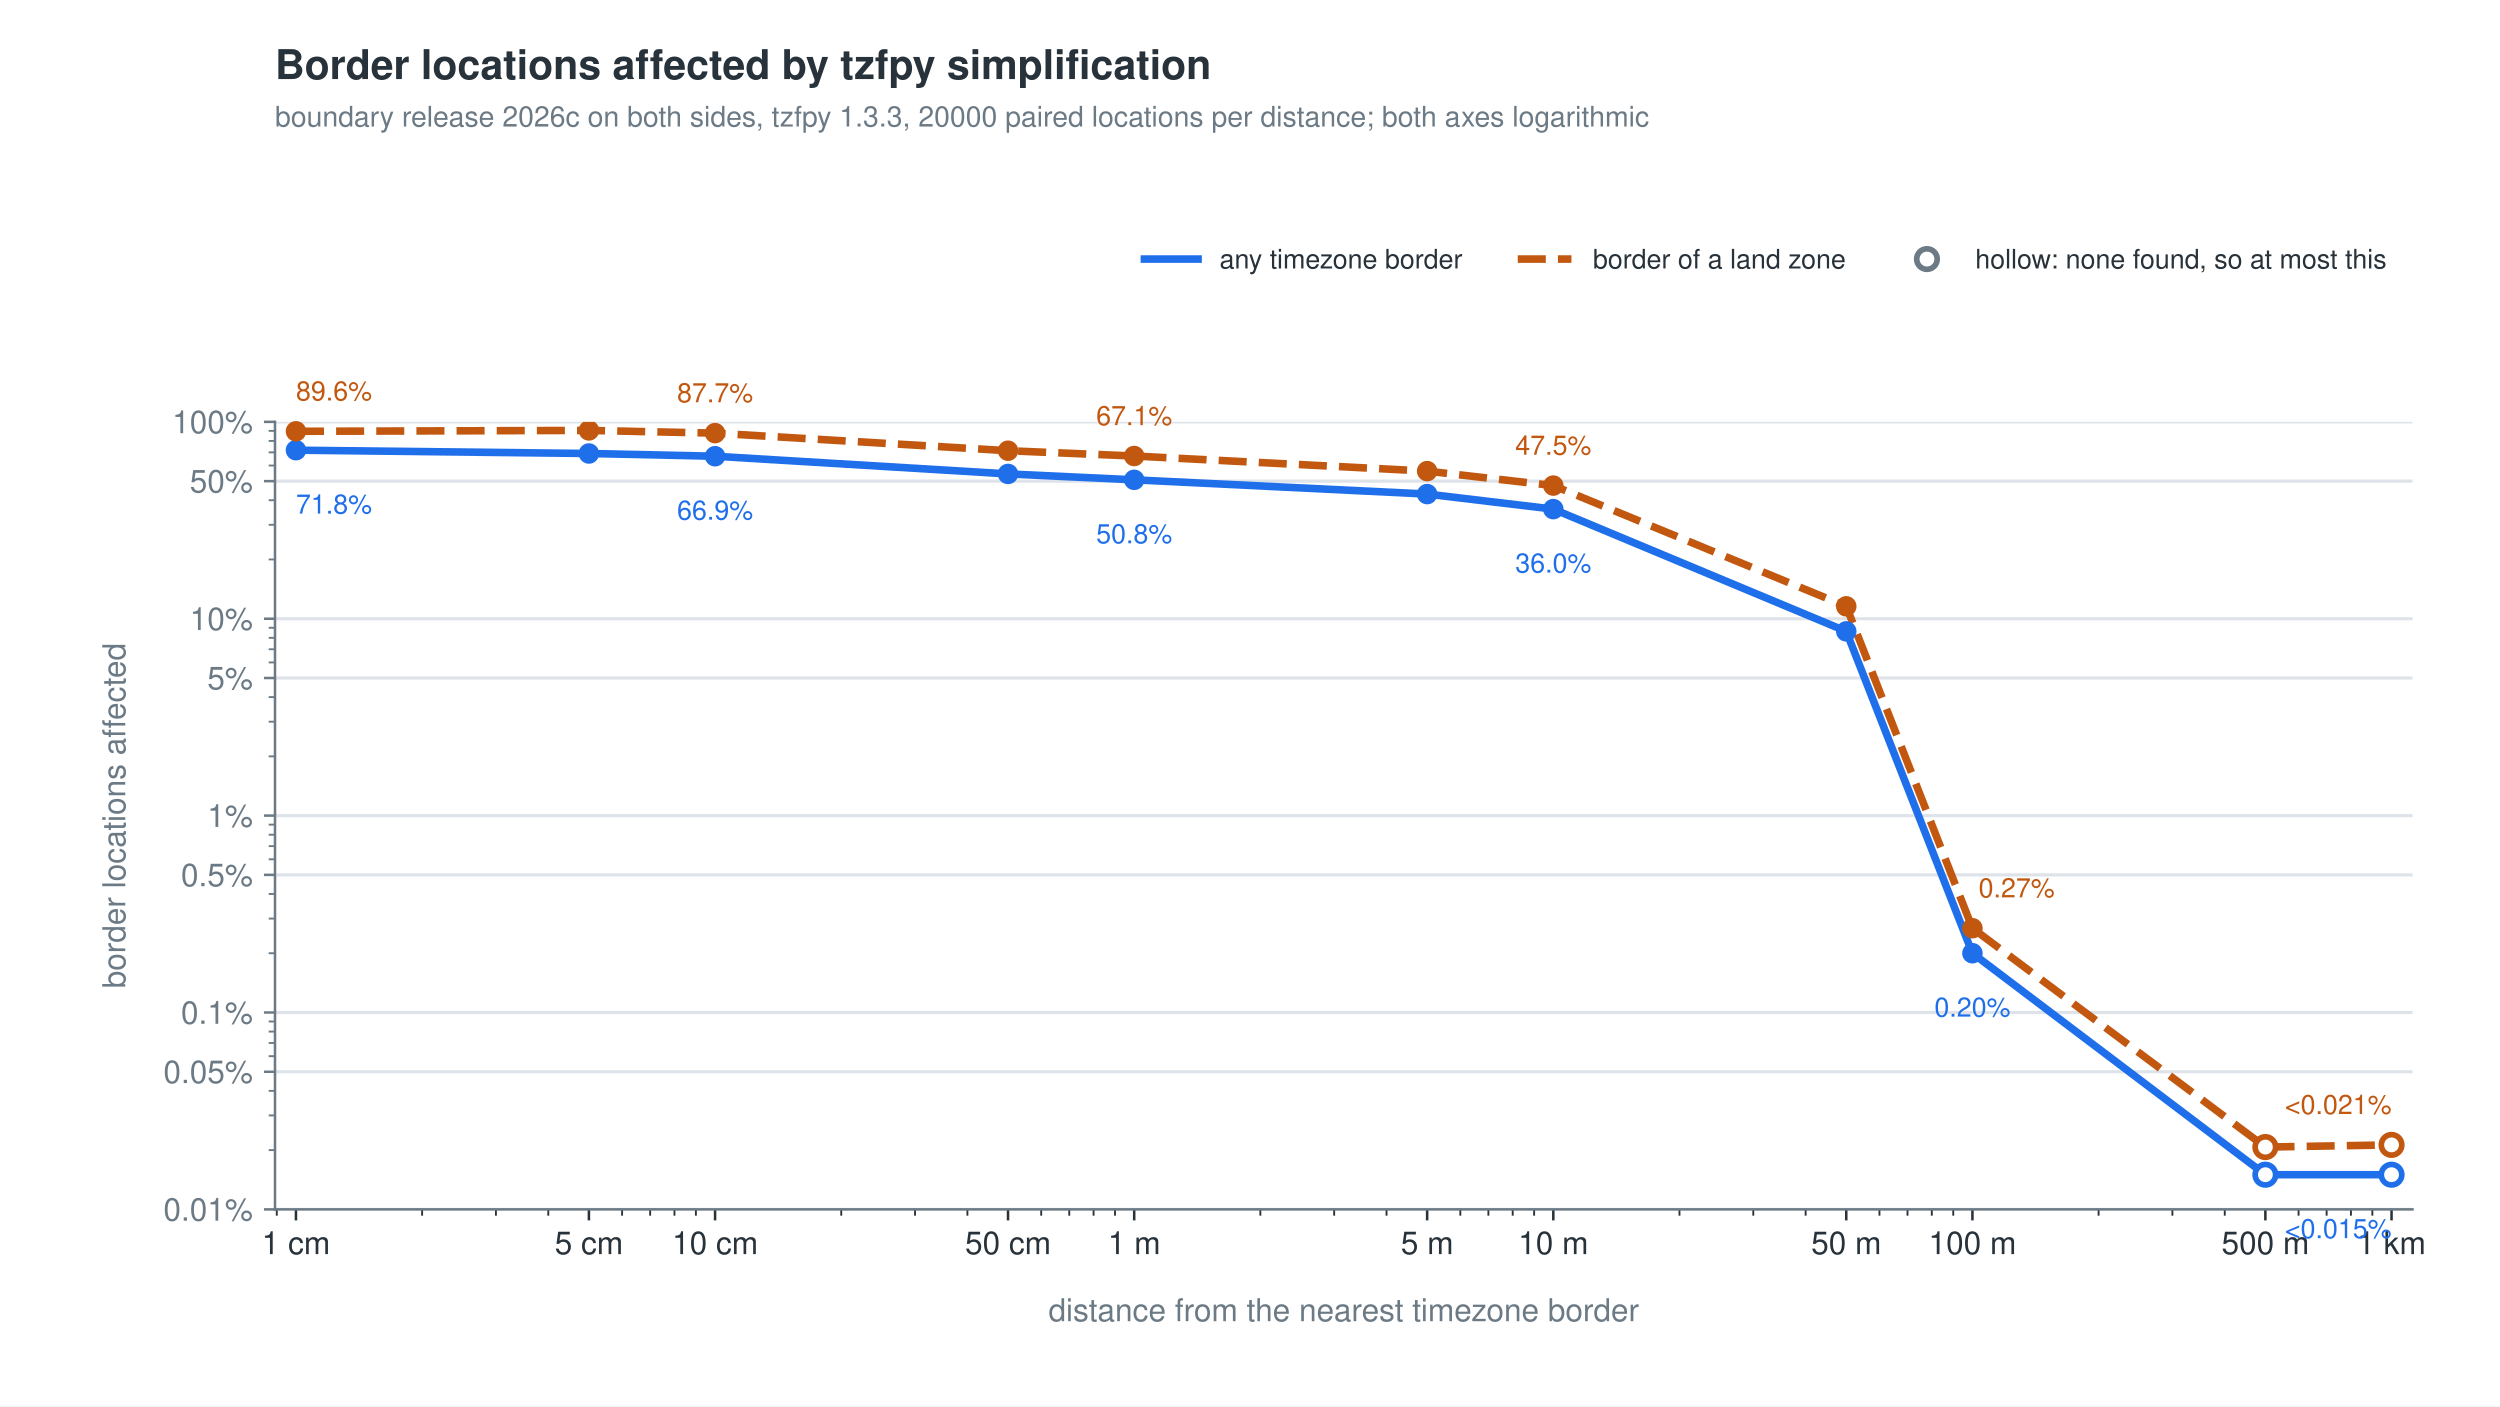
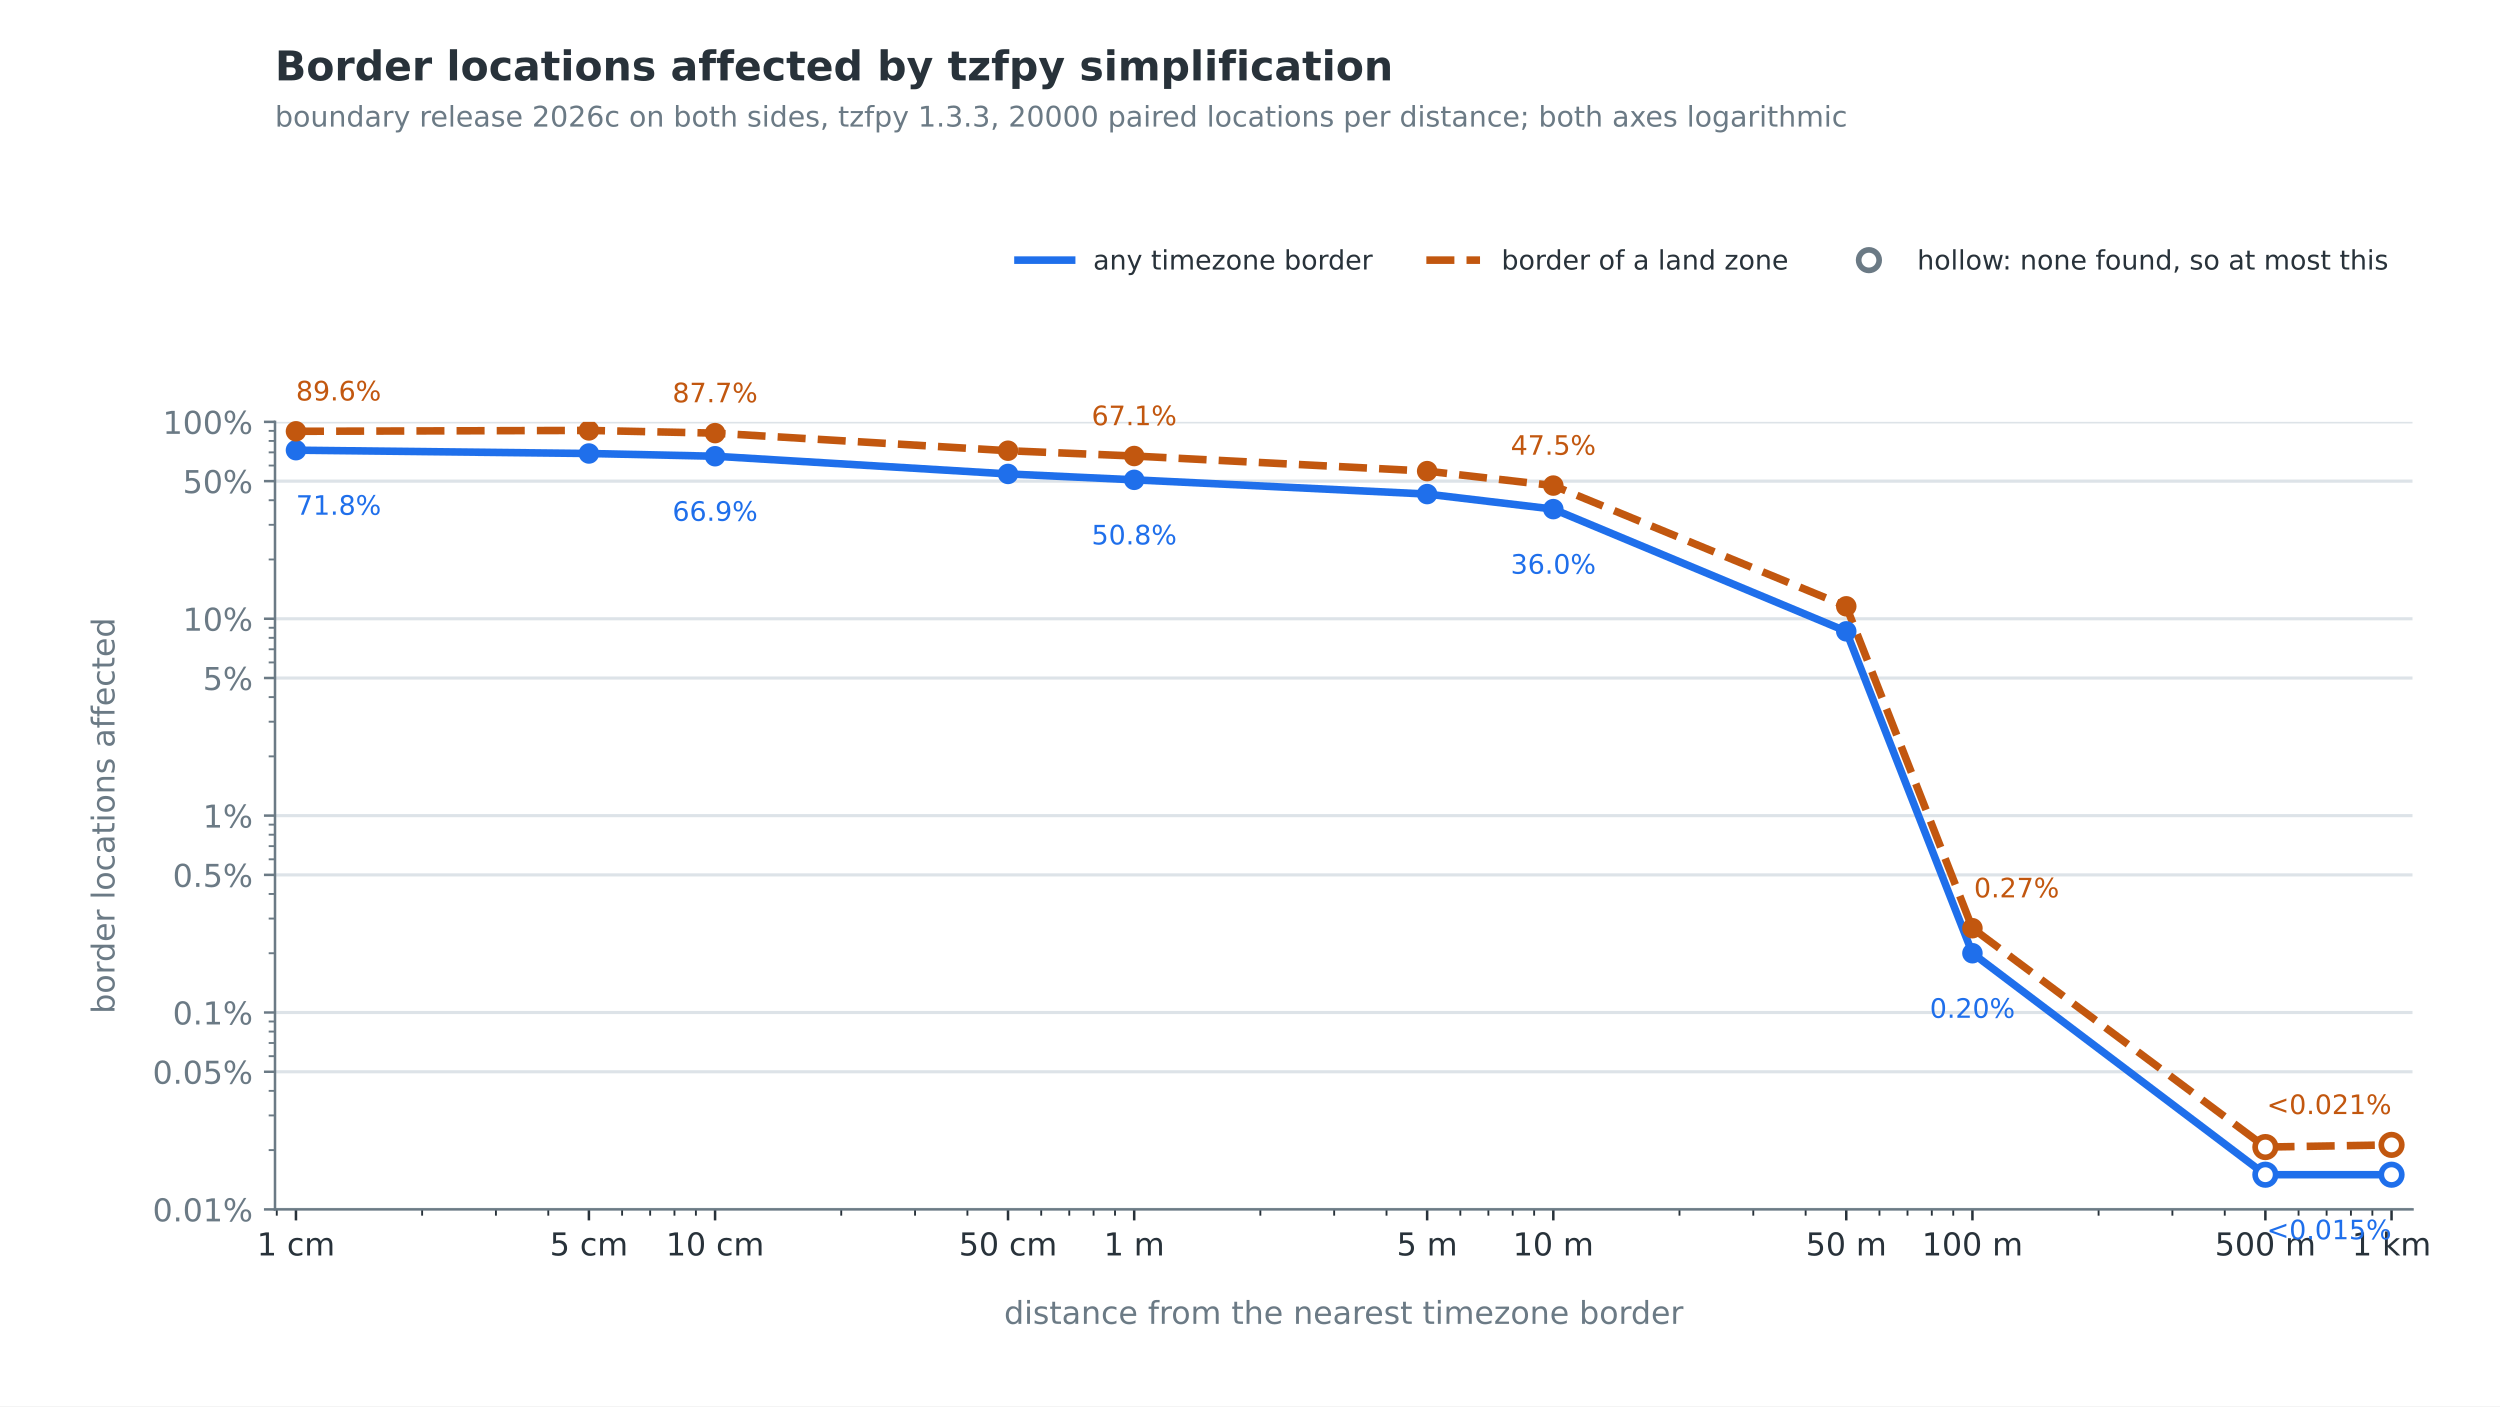
<svg xmlns="http://www.w3.org/2000/svg" xmlns:xlink="http://www.w3.org/1999/xlink" width="792pt" height="445.5pt" viewBox="0 0 792 445.5" version="1.1">
  <defs>
    <style type="text/css">*{stroke-linejoin: round; stroke-linecap: butt}</style>
  </defs>
  <g id="figure_1">
    <g id="patch_1">
      <path d="M 0 445.5 L 792 445.5 L 792 0 L 0 0 z " style="fill: #ffffff" />
    </g>
    <g id="axes_1">
      <g id="patch_2">
        <path d="M 87.12 383.13 L 764.28 383.13 L 764.28 133.65 L 87.12 133.65 z " style="fill: #ffffff" />
      </g>
      <g id="matplotlib.axis_1">
        <g id="xtick_1">
          <g id="line2d_1">
            <defs>
              <path id="m7a6f36f4e8" d="M 0 0 L 0 3.5 " style="stroke: #28323a; stroke-width: 0.8" />
            </defs>
            <g>
              <use xlink:href="#m7a6f36f4e8" x="93.759" y="383.13" style="fill: #28323a; stroke: #28323a; stroke-width: 0.8" />
            </g>
          </g>
          <g id="text_1">
-             <text style="font-size: 10px; font-family: 'Helvetica', 'Arial', sans-serif; text-anchor: middle; fill: #28323a" x="93.759" y="397.303" transform="rotate(-0 93.75882 397.3034)">1 cm</text>
+             <text style="font-size: 10px; font-family: 'DejaVu Sans'; text-anchor: middle; fill: #28323a" x="93.759" y="397.728" transform="rotate(-0 93.75882 397.7284)">1 cm</text>
          </g>
        </g>
        <g id="xtick_2">
          <g id="line2d_2">
            <g>
              <use xlink:href="#m7a6f36f4e8" x="186.566" y="383.13" style="fill: #28323a; stroke: #28323a; stroke-width: 0.8" />
            </g>
          </g>
          <g id="text_2">
-             <text style="font-size: 10px; font-family: 'Helvetica', 'Arial', sans-serif; text-anchor: middle; fill: #28323a" x="186.566" y="397.303" transform="rotate(-0 186.5656 397.3034)">5 cm</text>
+             <text style="font-size: 10px; font-family: 'DejaVu Sans'; text-anchor: middle; fill: #28323a" x="186.566" y="397.728" transform="rotate(-0 186.5656 397.7284)">5 cm</text>
          </g>
        </g>
        <g id="xtick_3">
          <g id="line2d_3">
            <g>
              <use xlink:href="#m7a6f36f4e8" x="226.535" y="383.13" style="fill: #28323a; stroke: #28323a; stroke-width: 0.8" />
            </g>
          </g>
          <g id="text_3">
-             <text style="font-size: 10px; font-family: 'Helvetica', 'Arial', sans-serif; text-anchor: middle; fill: #28323a" x="226.535" y="397.303" transform="rotate(-0 226.5353 397.3034)">10 cm</text>
+             <text style="font-size: 10px; font-family: 'DejaVu Sans'; text-anchor: middle; fill: #28323a" x="226.535" y="397.728" transform="rotate(-0 226.5353 397.7284)">10 cm</text>
          </g>
        </g>
        <g id="xtick_4">
          <g id="line2d_4">
            <g>
              <use xlink:href="#m7a6f36f4e8" x="319.342" y="383.13" style="fill: #28323a; stroke: #28323a; stroke-width: 0.8" />
            </g>
          </g>
          <g id="text_4">
-             <text style="font-size: 10px; font-family: 'Helvetica', 'Arial', sans-serif; text-anchor: middle; fill: #28323a" x="319.342" y="397.303" transform="rotate(-0 319.3421 397.3034)">50 cm</text>
+             <text style="font-size: 10px; font-family: 'DejaVu Sans'; text-anchor: middle; fill: #28323a" x="319.342" y="397.728" transform="rotate(-0 319.3421 397.7284)">50 cm</text>
          </g>
        </g>
        <g id="xtick_5">
          <g id="line2d_5">
            <g>
              <use xlink:href="#m7a6f36f4e8" x="359.312" y="383.13" style="fill: #28323a; stroke: #28323a; stroke-width: 0.8" />
            </g>
          </g>
          <g id="text_5">
-             <text style="font-size: 10px; font-family: 'Helvetica', 'Arial', sans-serif; text-anchor: middle; fill: #28323a" x="359.312" y="397.303" transform="rotate(-0 359.3118 397.3034)">1 m</text>
+             <text style="font-size: 10px; font-family: 'DejaVu Sans'; text-anchor: middle; fill: #28323a" x="359.312" y="397.728" transform="rotate(-0 359.3118 397.7284)">1 m</text>
          </g>
        </g>
        <g id="xtick_6">
          <g id="line2d_6">
            <g>
              <use xlink:href="#m7a6f36f4e8" x="452.119" y="383.13" style="fill: #28323a; stroke: #28323a; stroke-width: 0.8" />
            </g>
          </g>
          <g id="text_6">
-             <text style="font-size: 10px; font-family: 'Helvetica', 'Arial', sans-serif; text-anchor: middle; fill: #28323a" x="452.119" y="397.303" transform="rotate(-0 452.1185 397.3034)">5 m</text>
+             <text style="font-size: 10px; font-family: 'DejaVu Sans'; text-anchor: middle; fill: #28323a" x="452.119" y="397.728" transform="rotate(-0 452.1185 397.7284)">5 m</text>
          </g>
        </g>
        <g id="xtick_7">
          <g id="line2d_7">
            <g>
              <use xlink:href="#m7a6f36f4e8" x="492.088" y="383.13" style="fill: #28323a; stroke: #28323a; stroke-width: 0.8" />
            </g>
          </g>
          <g id="text_7">
-             <text style="font-size: 10px; font-family: 'Helvetica', 'Arial', sans-serif; text-anchor: middle; fill: #28323a" x="492.088" y="397.303" transform="rotate(-0 492.0882 397.3034)">10 m</text>
+             <text style="font-size: 10px; font-family: 'DejaVu Sans'; text-anchor: middle; fill: #28323a" x="492.088" y="397.728" transform="rotate(-0 492.0882 397.7284)">10 m</text>
          </g>
        </g>
        <g id="xtick_8">
          <g id="line2d_8">
            <g>
              <use xlink:href="#m7a6f36f4e8" x="584.895" y="383.13" style="fill: #28323a; stroke: #28323a; stroke-width: 0.8" />
            </g>
          </g>
          <g id="text_8">
-             <text style="font-size: 10px; font-family: 'Helvetica', 'Arial', sans-serif; text-anchor: middle; fill: #28323a" x="584.895" y="397.303" transform="rotate(-0 584.895 397.3034)">50 m</text>
+             <text style="font-size: 10px; font-family: 'DejaVu Sans'; text-anchor: middle; fill: #28323a" x="584.895" y="397.728" transform="rotate(-0 584.895 397.7284)">50 m</text>
          </g>
        </g>
        <g id="xtick_9">
          <g id="line2d_9">
            <g>
              <use xlink:href="#m7a6f36f4e8" x="624.865" y="383.13" style="fill: #28323a; stroke: #28323a; stroke-width: 0.8" />
            </g>
          </g>
          <g id="text_9">
-             <text style="font-size: 10px; font-family: 'Helvetica', 'Arial', sans-serif; text-anchor: middle; fill: #28323a" x="624.865" y="397.303" transform="rotate(-0 624.8647 397.3034)">100 m</text>
+             <text style="font-size: 10px; font-family: 'DejaVu Sans'; text-anchor: middle; fill: #28323a" x="624.865" y="397.728" transform="rotate(-0 624.8647 397.7284)">100 m</text>
          </g>
        </g>
        <g id="xtick_10">
          <g id="line2d_10">
            <g>
              <use xlink:href="#m7a6f36f4e8" x="717.671" y="383.13" style="fill: #28323a; stroke: #28323a; stroke-width: 0.8" />
            </g>
          </g>
          <g id="text_10">
-             <text style="font-size: 10px; font-family: 'Helvetica', 'Arial', sans-serif; text-anchor: middle; fill: #28323a" x="717.671" y="397.303" transform="rotate(-0 717.6715 397.3034)">500 m</text>
+             <text style="font-size: 10px; font-family: 'DejaVu Sans'; text-anchor: middle; fill: #28323a" x="717.671" y="397.728" transform="rotate(-0 717.6715 397.7284)">500 m</text>
          </g>
        </g>
        <g id="xtick_11">
          <g id="line2d_11">
            <g>
              <use xlink:href="#m7a6f36f4e8" x="757.641" y="383.13" style="fill: #28323a; stroke: #28323a; stroke-width: 0.8" />
            </g>
          </g>
          <g id="text_11">
-             <text style="font-size: 10px; font-family: 'Helvetica', 'Arial', sans-serif; text-anchor: middle; fill: #28323a" x="757.641" y="397.303" transform="rotate(-0 757.6412 397.3034)">1 km</text>
+             <text style="font-size: 10px; font-family: 'DejaVu Sans'; text-anchor: middle; fill: #28323a" x="757.641" y="397.728" transform="rotate(-0 757.6412 397.7284)">1 km</text>
          </g>
        </g>
        <g id="xtick_12">
          <g id="line2d_12">
            <defs>
              <path id="md4adb6fae5" d="M 0 0 L 0 2 " style="stroke: #28323a; stroke-width: 0.6" />
            </defs>
            <g>
              <use xlink:href="#md4adb6fae5" x="87.683" y="383.13" style="fill: #28323a; stroke: #28323a; stroke-width: 0.6" />
            </g>
          </g>
        </g>
        <g id="xtick_13">
          <g id="line2d_13">
            <g>
              <use xlink:href="#md4adb6fae5" x="133.729" y="383.13" style="fill: #28323a; stroke: #28323a; stroke-width: 0.6" />
            </g>
          </g>
        </g>
        <g id="xtick_14">
          <g id="line2d_14">
            <g>
              <use xlink:href="#md4adb6fae5" x="157.109" y="383.13" style="fill: #28323a; stroke: #28323a; stroke-width: 0.6" />
            </g>
          </g>
        </g>
        <g id="xtick_15">
          <g id="line2d_15">
            <g>
              <use xlink:href="#md4adb6fae5" x="173.698" y="383.13" style="fill: #28323a; stroke: #28323a; stroke-width: 0.6" />
            </g>
          </g>
        </g>
        <g id="xtick_16">
          <g id="line2d_16">
            <g>
              <use xlink:href="#md4adb6fae5" x="197.079" y="383.13" style="fill: #28323a; stroke: #28323a; stroke-width: 0.6" />
            </g>
          </g>
        </g>
        <g id="xtick_17">
          <g id="line2d_17">
            <g>
              <use xlink:href="#md4adb6fae5" x="205.968" y="383.13" style="fill: #28323a; stroke: #28323a; stroke-width: 0.6" />
            </g>
          </g>
        </g>
        <g id="xtick_18">
          <g id="line2d_18">
            <g>
              <use xlink:href="#md4adb6fae5" x="213.668" y="383.13" style="fill: #28323a; stroke: #28323a; stroke-width: 0.6" />
            </g>
          </g>
        </g>
        <g id="xtick_19">
          <g id="line2d_19">
            <g>
              <use xlink:href="#md4adb6fae5" x="220.46" y="383.13" style="fill: #28323a; stroke: #28323a; stroke-width: 0.6" />
            </g>
          </g>
        </g>
        <g id="xtick_20">
          <g id="line2d_20">
            <g>
              <use xlink:href="#md4adb6fae5" x="266.505" y="383.13" style="fill: #28323a; stroke: #28323a; stroke-width: 0.6" />
            </g>
          </g>
        </g>
        <g id="xtick_21">
          <g id="line2d_21">
            <g>
              <use xlink:href="#md4adb6fae5" x="289.886" y="383.13" style="fill: #28323a; stroke: #28323a; stroke-width: 0.6" />
            </g>
          </g>
        </g>
        <g id="xtick_22">
          <g id="line2d_22">
            <g>
              <use xlink:href="#md4adb6fae5" x="306.475" y="383.13" style="fill: #28323a; stroke: #28323a; stroke-width: 0.6" />
            </g>
          </g>
        </g>
        <g id="xtick_23">
          <g id="line2d_23">
            <g>
              <use xlink:href="#md4adb6fae5" x="329.855" y="383.13" style="fill: #28323a; stroke: #28323a; stroke-width: 0.6" />
            </g>
          </g>
        </g>
        <g id="xtick_24">
          <g id="line2d_24">
            <g>
              <use xlink:href="#md4adb6fae5" x="338.744" y="383.13" style="fill: #28323a; stroke: #28323a; stroke-width: 0.6" />
            </g>
          </g>
        </g>
        <g id="xtick_25">
          <g id="line2d_25">
            <g>
              <use xlink:href="#md4adb6fae5" x="346.444" y="383.13" style="fill: #28323a; stroke: #28323a; stroke-width: 0.6" />
            </g>
          </g>
        </g>
        <g id="xtick_26">
          <g id="line2d_26">
            <g>
              <use xlink:href="#md4adb6fae5" x="353.236" y="383.13" style="fill: #28323a; stroke: #28323a; stroke-width: 0.6" />
            </g>
          </g>
        </g>
        <g id="xtick_27">
          <g id="line2d_27">
            <g>
              <use xlink:href="#md4adb6fae5" x="399.281" y="383.13" style="fill: #28323a; stroke: #28323a; stroke-width: 0.6" />
            </g>
          </g>
        </g>
        <g id="xtick_28">
          <g id="line2d_28">
            <g>
              <use xlink:href="#md4adb6fae5" x="422.662" y="383.13" style="fill: #28323a; stroke: #28323a; stroke-width: 0.6" />
            </g>
          </g>
        </g>
        <g id="xtick_29">
          <g id="line2d_29">
            <g>
              <use xlink:href="#md4adb6fae5" x="439.251" y="383.13" style="fill: #28323a; stroke: #28323a; stroke-width: 0.6" />
            </g>
          </g>
        </g>
        <g id="xtick_30">
          <g id="line2d_30">
            <g>
              <use xlink:href="#md4adb6fae5" x="462.632" y="383.13" style="fill: #28323a; stroke: #28323a; stroke-width: 0.6" />
            </g>
          </g>
        </g>
        <g id="xtick_31">
          <g id="line2d_31">
            <g>
              <use xlink:href="#md4adb6fae5" x="471.521" y="383.13" style="fill: #28323a; stroke: #28323a; stroke-width: 0.6" />
            </g>
          </g>
        </g>
        <g id="xtick_32">
          <g id="line2d_32">
            <g>
              <use xlink:href="#md4adb6fae5" x="479.221" y="383.13" style="fill: #28323a; stroke: #28323a; stroke-width: 0.6" />
            </g>
          </g>
        </g>
        <g id="xtick_33">
          <g id="line2d_33">
            <g>
              <use xlink:href="#md4adb6fae5" x="486.013" y="383.13" style="fill: #28323a; stroke: #28323a; stroke-width: 0.6" />
            </g>
          </g>
        </g>
        <g id="xtick_34">
          <g id="line2d_34">
            <g>
              <use xlink:href="#md4adb6fae5" x="532.058" y="383.13" style="fill: #28323a; stroke: #28323a; stroke-width: 0.6" />
            </g>
          </g>
        </g>
        <g id="xtick_35">
          <g id="line2d_35">
            <g>
              <use xlink:href="#md4adb6fae5" x="555.439" y="383.13" style="fill: #28323a; stroke: #28323a; stroke-width: 0.6" />
            </g>
          </g>
        </g>
        <g id="xtick_36">
          <g id="line2d_36">
            <g>
              <use xlink:href="#md4adb6fae5" x="572.028" y="383.13" style="fill: #28323a; stroke: #28323a; stroke-width: 0.6" />
            </g>
          </g>
        </g>
        <g id="xtick_37">
          <g id="line2d_37">
            <g>
              <use xlink:href="#md4adb6fae5" x="595.408" y="383.13" style="fill: #28323a; stroke: #28323a; stroke-width: 0.6" />
            </g>
          </g>
        </g>
        <g id="xtick_38">
          <g id="line2d_38">
            <g>
              <use xlink:href="#md4adb6fae5" x="604.297" y="383.13" style="fill: #28323a; stroke: #28323a; stroke-width: 0.6" />
            </g>
          </g>
        </g>
        <g id="xtick_39">
          <g id="line2d_39">
            <g>
              <use xlink:href="#md4adb6fae5" x="611.997" y="383.13" style="fill: #28323a; stroke: #28323a; stroke-width: 0.6" />
            </g>
          </g>
        </g>
        <g id="xtick_40">
          <g id="line2d_40">
            <g>
              <use xlink:href="#md4adb6fae5" x="618.789" y="383.13" style="fill: #28323a; stroke: #28323a; stroke-width: 0.6" />
            </g>
          </g>
        </g>
        <g id="xtick_41">
          <g id="line2d_41">
            <g>
              <use xlink:href="#md4adb6fae5" x="664.834" y="383.13" style="fill: #28323a; stroke: #28323a; stroke-width: 0.6" />
            </g>
          </g>
        </g>
        <g id="xtick_42">
          <g id="line2d_42">
            <g>
              <use xlink:href="#md4adb6fae5" x="688.215" y="383.13" style="fill: #28323a; stroke: #28323a; stroke-width: 0.6" />
            </g>
          </g>
        </g>
        <g id="xtick_43">
          <g id="line2d_43">
            <g>
              <use xlink:href="#md4adb6fae5" x="704.804" y="383.13" style="fill: #28323a; stroke: #28323a; stroke-width: 0.6" />
            </g>
          </g>
        </g>
        <g id="xtick_44">
          <g id="line2d_44">
            <g>
              <use xlink:href="#md4adb6fae5" x="728.185" y="383.13" style="fill: #28323a; stroke: #28323a; stroke-width: 0.6" />
            </g>
          </g>
        </g>
        <g id="xtick_45">
          <g id="line2d_45">
            <g>
              <use xlink:href="#md4adb6fae5" x="737.074" y="383.13" style="fill: #28323a; stroke: #28323a; stroke-width: 0.6" />
            </g>
          </g>
        </g>
        <g id="xtick_46">
          <g id="line2d_46">
            <g>
              <use xlink:href="#md4adb6fae5" x="744.774" y="383.13" style="fill: #28323a; stroke: #28323a; stroke-width: 0.6" />
            </g>
          </g>
        </g>
        <g id="xtick_47">
          <g id="line2d_47">
            <g>
              <use xlink:href="#md4adb6fae5" x="751.566" y="383.13" style="fill: #28323a; stroke: #28323a; stroke-width: 0.6" />
            </g>
          </g>
        </g>
        <g id="text_12">
-           <text style="font-size: 10px; font-family: 'Helvetica', 'Arial', sans-serif; text-anchor: middle; fill: #6b7a85" x="425.7" y="418.561" transform="rotate(-0 425.7 418.5612)">distance from the nearest timezone border</text>
+           <text style="font-size: 10px; font-family: 'DejaVu Sans'; text-anchor: middle; fill: #6b7a85" x="425.7" y="419.407" transform="rotate(-0 425.7 419.4066)">distance from the nearest timezone border</text>
        </g>
      </g>
      <g id="matplotlib.axis_2">
        <g id="ytick_1">
          <g id="line2d_48">
            <path d="M 87.12 383.13 L 764.28 383.13 " clip-path="url(#p6969a83346)" style="fill: none; stroke: #dde3e8; stroke-linecap: square" />
          </g>
          <g id="line2d_49">
            <defs>
              <path id="m73be3c9311" d="M 0 0 L -3.5 0 " style="stroke: #6b7a85; stroke-width: 0.8" />
            </defs>
            <g>
              <use xlink:href="#m73be3c9311" x="87.12" y="383.13" style="fill: #6b7a85; stroke: #6b7a85; stroke-width: 0.8" />
            </g>
          </g>
          <g id="text_13">
-             <text style="font-size: 10px; font-family: 'Helvetica', 'Arial', sans-serif; text-anchor: end; fill: #6b7a85" x="80.12" y="386.717" transform="rotate(-0 80.12 386.7167)">0.01%</text>
+             <text style="font-size: 10px; font-family: 'DejaVu Sans'; text-anchor: end; fill: #6b7a85" x="80.12" y="386.929" transform="rotate(-0 80.12 386.9292)">0.01%</text>
          </g>
        </g>
        <g id="ytick_2">
          <g id="line2d_50">
            <path d="M 87.12 339.535 L 764.28 339.535 " clip-path="url(#p6969a83346)" style="fill: none; stroke: #dde3e8; stroke-linecap: square" />
          </g>
          <g id="line2d_51">
            <g>
              <use xlink:href="#m73be3c9311" x="87.12" y="339.535" style="fill: #6b7a85; stroke: #6b7a85; stroke-width: 0.8" />
            </g>
          </g>
          <g id="text_14">
-             <text style="font-size: 10px; font-family: 'Helvetica', 'Arial', sans-serif; text-anchor: end; fill: #6b7a85" x="80.12" y="343.122" transform="rotate(-0 80.12 343.122)">0.05%</text>
+             <text style="font-size: 10px; font-family: 'DejaVu Sans'; text-anchor: end; fill: #6b7a85" x="80.12" y="343.334" transform="rotate(-0 80.12 343.3345)">0.05%</text>
          </g>
        </g>
        <g id="ytick_3">
          <g id="line2d_52">
            <path d="M 87.12 320.76 L 764.28 320.76 " clip-path="url(#p6969a83346)" style="fill: none; stroke: #dde3e8; stroke-linecap: square" />
          </g>
          <g id="line2d_53">
            <g>
              <use xlink:href="#m73be3c9311" x="87.12" y="320.76" style="fill: #6b7a85; stroke: #6b7a85; stroke-width: 0.8" />
            </g>
          </g>
          <g id="text_15">
-             <text style="font-size: 10px; font-family: 'Helvetica', 'Arial', sans-serif; text-anchor: end; fill: #6b7a85" x="80.12" y="324.347" transform="rotate(-0 80.12 324.3467)">0.1%</text>
+             <text style="font-size: 10px; font-family: 'DejaVu Sans'; text-anchor: end; fill: #6b7a85" x="80.12" y="324.559" transform="rotate(-0 80.12 324.5592)">0.1%</text>
          </g>
        </g>
        <g id="ytick_4">
          <g id="line2d_54">
            <path d="M 87.12 277.165 L 764.28 277.165 " clip-path="url(#p6969a83346)" style="fill: none; stroke: #dde3e8; stroke-linecap: square" />
          </g>
          <g id="line2d_55">
            <g>
              <use xlink:href="#m73be3c9311" x="87.12" y="277.165" style="fill: #6b7a85; stroke: #6b7a85; stroke-width: 0.8" />
            </g>
          </g>
          <g id="text_16">
-             <text style="font-size: 10px; font-family: 'Helvetica', 'Arial', sans-serif; text-anchor: end; fill: #6b7a85" x="80.12" y="280.752" transform="rotate(-0 80.12 280.752)">0.5%</text>
+             <text style="font-size: 10px; font-family: 'DejaVu Sans'; text-anchor: end; fill: #6b7a85" x="80.12" y="280.964" transform="rotate(-0 80.12 280.9645)">0.5%</text>
          </g>
        </g>
        <g id="ytick_5">
          <g id="line2d_56">
            <path d="M 87.12 258.39 L 764.28 258.39 " clip-path="url(#p6969a83346)" style="fill: none; stroke: #dde3e8; stroke-linecap: square" />
          </g>
          <g id="line2d_57">
            <g>
              <use xlink:href="#m73be3c9311" x="87.12" y="258.39" style="fill: #6b7a85; stroke: #6b7a85; stroke-width: 0.8" />
            </g>
          </g>
          <g id="text_17">
-             <text style="font-size: 10px; font-family: 'Helvetica', 'Arial', sans-serif; text-anchor: end; fill: #6b7a85" x="80.12" y="261.977" transform="rotate(-0 80.12 261.9767)">1%</text>
+             <text style="font-size: 10px; font-family: 'DejaVu Sans'; text-anchor: end; fill: #6b7a85" x="80.12" y="262.189" transform="rotate(-0 80.12 262.1892)">1%</text>
          </g>
        </g>
        <g id="ytick_6">
          <g id="line2d_58">
            <path d="M 87.12 214.795 L 764.28 214.795 " clip-path="url(#p6969a83346)" style="fill: none; stroke: #dde3e8; stroke-linecap: square" />
          </g>
          <g id="line2d_59">
            <g>
              <use xlink:href="#m73be3c9311" x="87.12" y="214.795" style="fill: #6b7a85; stroke: #6b7a85; stroke-width: 0.8" />
            </g>
          </g>
          <g id="text_18">
-             <text style="font-size: 10px; font-family: 'Helvetica', 'Arial', sans-serif; text-anchor: end; fill: #6b7a85" x="80.12" y="218.382" transform="rotate(-0 80.12 218.382)">5%</text>
+             <text style="font-size: 10px; font-family: 'DejaVu Sans'; text-anchor: end; fill: #6b7a85" x="80.12" y="218.594" transform="rotate(-0 80.12 218.5945)">5%</text>
          </g>
        </g>
        <g id="ytick_7">
          <g id="line2d_60">
            <path d="M 87.12 196.02 L 764.28 196.02 " clip-path="url(#p6969a83346)" style="fill: none; stroke: #dde3e8; stroke-linecap: square" />
          </g>
          <g id="line2d_61">
            <g>
              <use xlink:href="#m73be3c9311" x="87.12" y="196.02" style="fill: #6b7a85; stroke: #6b7a85; stroke-width: 0.8" />
            </g>
          </g>
          <g id="text_19">
-             <text style="font-size: 10px; font-family: 'Helvetica', 'Arial', sans-serif; text-anchor: end; fill: #6b7a85" x="80.12" y="199.607" transform="rotate(-0 80.12 199.6067)">10%</text>
+             <text style="font-size: 10px; font-family: 'DejaVu Sans'; text-anchor: end; fill: #6b7a85" x="80.12" y="199.819" transform="rotate(-0 80.12 199.8192)">10%</text>
          </g>
        </g>
        <g id="ytick_8">
          <g id="line2d_62">
            <path d="M 87.12 152.425 L 764.28 152.425 " clip-path="url(#p6969a83346)" style="fill: none; stroke: #dde3e8; stroke-linecap: square" />
          </g>
          <g id="line2d_63">
            <g>
              <use xlink:href="#m73be3c9311" x="87.12" y="152.425" style="fill: #6b7a85; stroke: #6b7a85; stroke-width: 0.8" />
            </g>
          </g>
          <g id="text_20">
-             <text style="font-size: 10px; font-family: 'Helvetica', 'Arial', sans-serif; text-anchor: end; fill: #6b7a85" x="80.12" y="156.012" transform="rotate(-0 80.12 156.012)">50%</text>
+             <text style="font-size: 10px; font-family: 'DejaVu Sans'; text-anchor: end; fill: #6b7a85" x="80.12" y="156.224" transform="rotate(-0 80.12 156.2245)">50%</text>
          </g>
        </g>
        <g id="ytick_9">
          <g id="line2d_64">
            <path d="M 87.12 133.65 L 764.28 133.65 " clip-path="url(#p6969a83346)" style="fill: none; stroke: #dde3e8; stroke-linecap: square" />
          </g>
          <g id="line2d_65">
            <g>
              <use xlink:href="#m73be3c9311" x="87.12" y="133.65" style="fill: #6b7a85; stroke: #6b7a85; stroke-width: 0.8" />
            </g>
          </g>
          <g id="text_21">
-             <text style="font-size: 10px; font-family: 'Helvetica', 'Arial', sans-serif; text-anchor: end; fill: #6b7a85" x="80.12" y="137.237" transform="rotate(-0 80.12 137.2367)">100%</text>
+             <text style="font-size: 10px; font-family: 'DejaVu Sans'; text-anchor: end; fill: #6b7a85" x="80.12" y="137.449" transform="rotate(-0 80.12 137.4492)">100%</text>
          </g>
        </g>
        <g id="ytick_10">
          <g id="line2d_66">
            <defs>
              <path id="m576b3bb887" d="M 0 0 L -2 0 " style="stroke: #6b7a85; stroke-width: 0.6" />
            </defs>
            <g>
              <use xlink:href="#m576b3bb887" x="87.12" y="364.355" style="fill: #6b7a85; stroke: #6b7a85; stroke-width: 0.6" />
            </g>
          </g>
        </g>
        <g id="ytick_11">
          <g id="line2d_67">
            <g>
              <use xlink:href="#m576b3bb887" x="87.12" y="353.372" style="fill: #6b7a85; stroke: #6b7a85; stroke-width: 0.6" />
            </g>
          </g>
        </g>
        <g id="ytick_12">
          <g id="line2d_68">
            <g>
              <use xlink:href="#m576b3bb887" x="87.12" y="345.58" style="fill: #6b7a85; stroke: #6b7a85; stroke-width: 0.6" />
            </g>
          </g>
        </g>
        <g id="ytick_13">
          <g id="line2d_69">
            <g>
              <use xlink:href="#m576b3bb887" x="87.12" y="334.597" style="fill: #6b7a85; stroke: #6b7a85; stroke-width: 0.6" />
            </g>
          </g>
        </g>
        <g id="ytick_14">
          <g id="line2d_70">
            <g>
              <use xlink:href="#m576b3bb887" x="87.12" y="330.421" style="fill: #6b7a85; stroke: #6b7a85; stroke-width: 0.6" />
            </g>
          </g>
        </g>
        <g id="ytick_15">
          <g id="line2d_71">
            <g>
              <use xlink:href="#m576b3bb887" x="87.12" y="326.804" style="fill: #6b7a85; stroke: #6b7a85; stroke-width: 0.6" />
            </g>
          </g>
        </g>
        <g id="ytick_16">
          <g id="line2d_72">
            <g>
              <use xlink:href="#m576b3bb887" x="87.12" y="323.614" style="fill: #6b7a85; stroke: #6b7a85; stroke-width: 0.6" />
            </g>
          </g>
        </g>
        <g id="ytick_17">
          <g id="line2d_73">
            <g>
              <use xlink:href="#m576b3bb887" x="87.12" y="301.985" style="fill: #6b7a85; stroke: #6b7a85; stroke-width: 0.6" />
            </g>
          </g>
        </g>
        <g id="ytick_18">
          <g id="line2d_74">
            <g>
              <use xlink:href="#m576b3bb887" x="87.12" y="291.002" style="fill: #6b7a85; stroke: #6b7a85; stroke-width: 0.6" />
            </g>
          </g>
        </g>
        <g id="ytick_19">
          <g id="line2d_75">
            <g>
              <use xlink:href="#m576b3bb887" x="87.12" y="283.21" style="fill: #6b7a85; stroke: #6b7a85; stroke-width: 0.6" />
            </g>
          </g>
        </g>
        <g id="ytick_20">
          <g id="line2d_76">
            <g>
              <use xlink:href="#m576b3bb887" x="87.12" y="272.227" style="fill: #6b7a85; stroke: #6b7a85; stroke-width: 0.6" />
            </g>
          </g>
        </g>
        <g id="ytick_21">
          <g id="line2d_77">
            <g>
              <use xlink:href="#m576b3bb887" x="87.12" y="268.051" style="fill: #6b7a85; stroke: #6b7a85; stroke-width: 0.6" />
            </g>
          </g>
        </g>
        <g id="ytick_22">
          <g id="line2d_78">
            <g>
              <use xlink:href="#m576b3bb887" x="87.12" y="264.434" style="fill: #6b7a85; stroke: #6b7a85; stroke-width: 0.6" />
            </g>
          </g>
        </g>
        <g id="ytick_23">
          <g id="line2d_79">
            <g>
              <use xlink:href="#m576b3bb887" x="87.12" y="261.244" style="fill: #6b7a85; stroke: #6b7a85; stroke-width: 0.6" />
            </g>
          </g>
        </g>
        <g id="ytick_24">
          <g id="line2d_80">
            <g>
              <use xlink:href="#m576b3bb887" x="87.12" y="239.615" style="fill: #6b7a85; stroke: #6b7a85; stroke-width: 0.6" />
            </g>
          </g>
        </g>
        <g id="ytick_25">
          <g id="line2d_81">
            <g>
              <use xlink:href="#m576b3bb887" x="87.12" y="228.632" style="fill: #6b7a85; stroke: #6b7a85; stroke-width: 0.6" />
            </g>
          </g>
        </g>
        <g id="ytick_26">
          <g id="line2d_82">
            <g>
              <use xlink:href="#m576b3bb887" x="87.12" y="220.84" style="fill: #6b7a85; stroke: #6b7a85; stroke-width: 0.6" />
            </g>
          </g>
        </g>
        <g id="ytick_27">
          <g id="line2d_83">
            <g>
              <use xlink:href="#m576b3bb887" x="87.12" y="209.857" style="fill: #6b7a85; stroke: #6b7a85; stroke-width: 0.6" />
            </g>
          </g>
        </g>
        <g id="ytick_28">
          <g id="line2d_84">
            <g>
              <use xlink:href="#m576b3bb887" x="87.12" y="205.681" style="fill: #6b7a85; stroke: #6b7a85; stroke-width: 0.6" />
            </g>
          </g>
        </g>
        <g id="ytick_29">
          <g id="line2d_85">
            <g>
              <use xlink:href="#m576b3bb887" x="87.12" y="202.064" style="fill: #6b7a85; stroke: #6b7a85; stroke-width: 0.6" />
            </g>
          </g>
        </g>
        <g id="ytick_30">
          <g id="line2d_86">
            <g>
              <use xlink:href="#m576b3bb887" x="87.12" y="198.874" style="fill: #6b7a85; stroke: #6b7a85; stroke-width: 0.6" />
            </g>
          </g>
        </g>
        <g id="ytick_31">
          <g id="line2d_87">
            <g>
              <use xlink:href="#m576b3bb887" x="87.12" y="177.245" style="fill: #6b7a85; stroke: #6b7a85; stroke-width: 0.6" />
            </g>
          </g>
        </g>
        <g id="ytick_32">
          <g id="line2d_88">
            <g>
              <use xlink:href="#m576b3bb887" x="87.12" y="166.262" style="fill: #6b7a85; stroke: #6b7a85; stroke-width: 0.6" />
            </g>
          </g>
        </g>
        <g id="ytick_33">
          <g id="line2d_89">
            <g>
              <use xlink:href="#m576b3bb887" x="87.12" y="158.47" style="fill: #6b7a85; stroke: #6b7a85; stroke-width: 0.6" />
            </g>
          </g>
        </g>
        <g id="ytick_34">
          <g id="line2d_90">
            <g>
              <use xlink:href="#m576b3bb887" x="87.12" y="147.487" style="fill: #6b7a85; stroke: #6b7a85; stroke-width: 0.6" />
            </g>
          </g>
        </g>
        <g id="ytick_35">
          <g id="line2d_91">
            <g>
              <use xlink:href="#m576b3bb887" x="87.12" y="143.311" style="fill: #6b7a85; stroke: #6b7a85; stroke-width: 0.6" />
            </g>
          </g>
        </g>
        <g id="ytick_36">
          <g id="line2d_92">
            <g>
              <use xlink:href="#m576b3bb887" x="87.12" y="139.694" style="fill: #6b7a85; stroke: #6b7a85; stroke-width: 0.6" />
            </g>
          </g>
        </g>
        <g id="ytick_37">
          <g id="line2d_93">
            <g>
              <use xlink:href="#m576b3bb887" x="87.12" y="136.504" style="fill: #6b7a85; stroke: #6b7a85; stroke-width: 0.6" />
            </g>
          </g>
        </g>
        <g id="text_22">
-           <text style="font-size: 10px; font-family: 'Helvetica', 'Arial', sans-serif; text-anchor: middle; fill: #6b7a85" x="39.682" y="258.39" transform="rotate(-90 39.6825 258.39)">border locations affected</text>
+           <text style="font-size: 10px; font-family: 'DejaVu Sans'; text-anchor: middle; fill: #6b7a85" x="36.273" y="258.39" transform="rotate(-90 36.27313 258.39)">border locations affected</text>
        </g>
      </g>
      <g id="line2d_94">
        <path d="M 93.759 142.62 L 186.566 143.668 L 226.535 144.536 L 319.342 150.143 L 359.312 152.011 L 452.119 156.526 L 492.088 161.29 L 584.895 200.011 L 624.865 301.985 L 717.671 372.147 L 757.641 372.147 " clip-path="url(#p6969a83346)" style="fill: none; stroke: #1f6feb; stroke-width: 2.4; stroke-linecap: square" />
      </g>
      <g id="line2d_95">
        <path d="M 93.759 136.638 L 186.566 136.356 L 226.535 137.213 L 319.342 142.789 L 359.312 144.466 L 452.119 149.252 L 492.088 153.832 L 584.895 192.082 L 624.865 294.058 L 717.671 363.392 L 757.641 362.7 " clip-path="url(#p6969a83346)" style="fill: none; stroke-dasharray: 8.88,3.84; stroke-dashoffset: 0; stroke: #c2570f; stroke-width: 2.4" />
      </g>
      <g id="patch_3">
        <path d="M 87.12 383.13 L 87.12 133.65 " style="fill: none; stroke: #6b7a85; stroke-width: 0.8; stroke-linejoin: miter; stroke-linecap: square" />
      </g>
      <g id="patch_4">
        <path d="M 87.12 383.13 L 764.28 383.13 " style="fill: none; stroke: #6b7a85; stroke-width: 0.8; stroke-linejoin: miter; stroke-linecap: square" />
      </g>
      <g id="line2d_96">
        <defs>
          <path id="m29f1182932" d="M 0 3.25 C 0.862 3.25 1.689 2.908 2.298 2.298 C 2.908 1.689 3.25 0.862 3.25 0 C 3.25 -0.862 2.908 -1.689 2.298 -2.298 C 1.689 -2.908 0.862 -3.25 0 -3.25 C -0.862 -3.25 -1.689 -2.908 -2.298 -2.298 C -2.908 -1.689 -3.25 -0.862 -3.25 0 C -3.25 0.862 -2.908 1.689 -2.298 2.298 C -1.689 2.908 -0.862 3.25 0 3.25 z " />
        </defs>
        <g clip-path="url(#p6969a83346)">
          <use xlink:href="#m29f1182932" x="93.759" y="142.62" style="fill: #1f6feb" />
        </g>
      </g>
      <g id="text_23">
-         <text style="font-size: 8.5px; font-family: 'Helvetica', 'Arial', sans-serif; text-anchor: start; fill: #1f6feb" x="93.759" y="162.717" transform="rotate(-0 93.75882 162.7172)">71.8%</text>
+         <text style="font-size: 8.5px; font-family: 'DejaVu Sans'; text-anchor: start; fill: #1f6feb" x="93.759" y="163.078" transform="rotate(-0 93.75882 163.0784)">71.8%</text>
      </g>
      <g id="line2d_97">
        <g clip-path="url(#p6969a83346)">
          <use xlink:href="#m29f1182932" x="186.566" y="143.668" style="fill: #1f6feb" />
        </g>
      </g>
      <g id="line2d_98">
        <g clip-path="url(#p6969a83346)">
          <use xlink:href="#m29f1182932" x="226.535" y="144.536" style="fill: #1f6feb" />
        </g>
      </g>
      <g id="text_24">
-         <text style="font-size: 8.5px; font-family: 'Helvetica', 'Arial', sans-serif; text-anchor: middle; fill: #1f6feb" x="226.535" y="164.634" transform="rotate(-0 226.5353 164.6336)">66.9%</text>
+         <text style="font-size: 8.5px; font-family: 'DejaVu Sans'; text-anchor: middle; fill: #1f6feb" x="226.535" y="164.995" transform="rotate(-0 226.5353 164.9948)">66.9%</text>
      </g>
      <g id="line2d_99">
        <g clip-path="url(#p6969a83346)">
          <use xlink:href="#m29f1182932" x="319.342" y="150.143" style="fill: #1f6feb" />
        </g>
      </g>
      <g id="line2d_100">
        <g clip-path="url(#p6969a83346)">
          <use xlink:href="#m29f1182932" x="359.312" y="152.011" style="fill: #1f6feb" />
        </g>
      </g>
      <g id="text_25">
-         <text style="font-size: 8.5px; font-family: 'Helvetica', 'Arial', sans-serif; text-anchor: middle; fill: #1f6feb" x="359.312" y="172.109" transform="rotate(-0 359.3118 172.1087)">50.8%</text>
+         <text style="font-size: 8.5px; font-family: 'DejaVu Sans'; text-anchor: middle; fill: #1f6feb" x="359.312" y="172.47" transform="rotate(-0 359.3118 172.47)">50.8%</text>
      </g>
      <g id="line2d_101">
        <g clip-path="url(#p6969a83346)">
          <use xlink:href="#m29f1182932" x="452.119" y="156.526" style="fill: #1f6feb" />
        </g>
      </g>
      <g id="line2d_102">
        <g clip-path="url(#p6969a83346)">
          <use xlink:href="#m29f1182932" x="492.088" y="161.29" style="fill: #1f6feb" />
        </g>
      </g>
      <g id="text_26">
-         <text style="font-size: 8.5px; font-family: 'Helvetica', 'Arial', sans-serif; text-anchor: middle; fill: #1f6feb" x="492.088" y="181.387" transform="rotate(-0 492.0882 181.387)">36.0%</text>
+         <text style="font-size: 8.5px; font-family: 'DejaVu Sans'; text-anchor: middle; fill: #1f6feb" x="492.088" y="181.748" transform="rotate(-0 492.0882 181.7482)">36.0%</text>
      </g>
      <g id="line2d_103">
        <g clip-path="url(#p6969a83346)">
          <use xlink:href="#m29f1182932" x="584.895" y="200.011" style="fill: #1f6feb" />
        </g>
      </g>
      <g id="line2d_104">
        <g clip-path="url(#p6969a83346)">
          <use xlink:href="#m29f1182932" x="624.865" y="301.985" style="fill: #1f6feb" />
        </g>
      </g>
      <g id="text_27">
-         <text style="font-size: 8.5px; font-family: 'Helvetica', 'Arial', sans-serif; text-anchor: middle; fill: #1f6feb" x="624.865" y="322.082" transform="rotate(-0 624.8647 322.0822)">0.20%</text>
+         <text style="font-size: 8.5px; font-family: 'DejaVu Sans'; text-anchor: middle; fill: #1f6feb" x="624.865" y="322.443" transform="rotate(-0 624.8647 322.4434)">0.20%</text>
      </g>
      <g id="line2d_105">
        <defs>
          <path id="m49defdedf6" d="M 0 3.25 C 0.862 3.25 1.689 2.908 2.298 2.298 C 2.908 1.689 3.25 0.862 3.25 0 C 3.25 -0.862 2.908 -1.689 2.298 -2.298 C 1.689 -2.908 0.862 -3.25 0 -3.25 C -0.862 -3.25 -1.689 -2.908 -2.298 -2.298 C -2.908 -1.689 -3.25 -0.862 -3.25 0 C -3.25 0.862 -2.908 1.689 -2.298 2.298 C -1.689 2.908 -0.862 3.25 0 3.25 z " style="stroke: #1f6feb; stroke-width: 1.8" />
        </defs>
        <g clip-path="url(#p6969a83346)">
          <use xlink:href="#m49defdedf6" x="717.671" y="372.147" style="fill: #ffffff; stroke: #1f6feb; stroke-width: 1.8" />
        </g>
      </g>
      <g id="line2d_106">
        <g clip-path="url(#p6969a83346)">
          <use xlink:href="#m49defdedf6" x="757.641" y="372.147" style="fill: #ffffff; stroke: #1f6feb; stroke-width: 1.8" />
        </g>
      </g>
      <g id="text_28">
-         <text style="font-size: 8.5px; font-family: 'Helvetica', 'Arial', sans-serif; text-anchor: end; fill: #1f6feb" x="757.641" y="392.245" transform="rotate(-0 757.6412 392.2446)">&lt;0.015%</text>
+         <text style="font-size: 8.5px; font-family: 'DejaVu Sans'; text-anchor: end; fill: #1f6feb" x="757.641" y="392.606" transform="rotate(-0 757.6412 392.6059)">&lt;0.015%</text>
      </g>
      <g id="line2d_107">
        <defs>
          <path id="ma91b103d22" d="M 0 3.25 C 0.862 3.25 1.689 2.908 2.298 2.298 C 2.908 1.689 3.25 0.862 3.25 0 C 3.25 -0.862 2.908 -1.689 2.298 -2.298 C 1.689 -2.908 0.862 -3.25 0 -3.25 C -0.862 -3.25 -1.689 -2.908 -2.298 -2.298 C -2.908 -1.689 -3.25 -0.862 -3.25 0 C -3.25 0.862 -2.908 1.689 -2.298 2.298 C -1.689 2.908 -0.862 3.25 0 3.25 z " />
        </defs>
        <g clip-path="url(#p6969a83346)">
          <use xlink:href="#ma91b103d22" x="93.759" y="136.638" style="fill: #c2570f" />
        </g>
      </g>
      <g id="text_29">
-         <text style="font-size: 8.5px; font-family: 'Helvetica', 'Arial', sans-serif; text-anchor: start; fill: #c2570f" x="93.759" y="126.867" transform="rotate(-0 93.75882 126.8665)">89.6%</text>
+         <text style="font-size: 8.5px; font-family: 'DejaVu Sans'; text-anchor: start; fill: #c2570f" x="93.759" y="126.871" transform="rotate(-0 93.75882 126.8705)">89.6%</text>
      </g>
      <g id="line2d_108">
        <g clip-path="url(#p6969a83346)">
          <use xlink:href="#ma91b103d22" x="186.566" y="136.356" style="fill: #c2570f" />
        </g>
      </g>
      <g id="line2d_109">
        <g clip-path="url(#p6969a83346)">
          <use xlink:href="#ma91b103d22" x="226.535" y="137.213" style="fill: #c2570f" />
        </g>
      </g>
      <g id="text_30">
-         <text style="font-size: 8.5px; font-family: 'Helvetica', 'Arial', sans-serif; text-anchor: middle; fill: #c2570f" x="226.535" y="127.441" transform="rotate(-0 226.5353 127.441)">87.7%</text>
+         <text style="font-size: 8.5px; font-family: 'DejaVu Sans'; text-anchor: middle; fill: #c2570f" x="226.535" y="127.445" transform="rotate(-0 226.5353 127.445)">87.7%</text>
      </g>
      <g id="line2d_110">
        <g clip-path="url(#p6969a83346)">
          <use xlink:href="#ma91b103d22" x="319.342" y="142.789" style="fill: #c2570f" />
        </g>
      </g>
      <g id="line2d_111">
        <g clip-path="url(#p6969a83346)">
          <use xlink:href="#ma91b103d22" x="359.312" y="144.466" style="fill: #c2570f" />
        </g>
      </g>
      <g id="text_31">
-         <text style="font-size: 8.5px; font-family: 'Helvetica', 'Arial', sans-serif; text-anchor: middle; fill: #c2570f" x="359.312" y="134.694" transform="rotate(-0 359.3118 134.6942)">67.1%</text>
+         <text style="font-size: 8.5px; font-family: 'DejaVu Sans'; text-anchor: middle; fill: #c2570f" x="359.312" y="134.698" transform="rotate(-0 359.3118 134.6982)">67.1%</text>
      </g>
      <g id="line2d_112">
        <g clip-path="url(#p6969a83346)">
          <use xlink:href="#ma91b103d22" x="452.119" y="149.252" style="fill: #c2570f" />
        </g>
      </g>
      <g id="line2d_113">
        <g clip-path="url(#p6969a83346)">
          <use xlink:href="#ma91b103d22" x="492.088" y="153.832" style="fill: #c2570f" />
        </g>
      </g>
      <g id="text_32">
-         <text style="font-size: 8.5px; font-family: 'Helvetica', 'Arial', sans-serif; text-anchor: middle; fill: #c2570f" x="492.088" y="144.06" transform="rotate(-0 492.0882 144.0602)">47.5%</text>
+         <text style="font-size: 8.5px; font-family: 'DejaVu Sans'; text-anchor: middle; fill: #c2570f" x="492.088" y="144.064" transform="rotate(-0 492.0882 144.0642)">47.5%</text>
      </g>
      <g id="line2d_114">
        <g clip-path="url(#p6969a83346)">
          <use xlink:href="#ma91b103d22" x="584.895" y="192.082" style="fill: #c2570f" />
        </g>
      </g>
      <g id="line2d_115">
        <g clip-path="url(#p6969a83346)">
          <use xlink:href="#ma91b103d22" x="624.865" y="294.058" style="fill: #c2570f" />
        </g>
      </g>
      <g id="text_33">
-         <text style="font-size: 8.5px; font-family: 'Helvetica', 'Arial', sans-serif; text-anchor: middle; fill: #c2570f" x="638.865" y="284.287" transform="rotate(-0 638.8647 284.2867)">0.27%</text>
+         <text style="font-size: 8.5px; font-family: 'DejaVu Sans'; text-anchor: middle; fill: #c2570f" x="638.865" y="284.291" transform="rotate(-0 638.8647 284.2906)">0.27%</text>
      </g>
      <g id="line2d_116">
        <defs>
          <path id="mba6940845e" d="M 0 3.25 C 0.862 3.25 1.689 2.908 2.298 2.298 C 2.908 1.689 3.25 0.862 3.25 0 C 3.25 -0.862 2.908 -1.689 2.298 -2.298 C 1.689 -2.908 0.862 -3.25 0 -3.25 C -0.862 -3.25 -1.689 -2.908 -2.298 -2.298 C -2.908 -1.689 -3.25 -0.862 -3.25 0 C -3.25 0.862 -2.908 1.689 -2.298 2.298 C -1.689 2.908 -0.862 3.25 0 3.25 z " style="stroke: #c2570f; stroke-width: 1.8" />
        </defs>
        <g clip-path="url(#p6969a83346)">
          <use xlink:href="#mba6940845e" x="717.671" y="363.392" style="fill: #ffffff; stroke: #c2570f; stroke-width: 1.8" />
        </g>
      </g>
      <g id="line2d_117">
        <g clip-path="url(#p6969a83346)">
          <use xlink:href="#mba6940845e" x="757.641" y="362.7" style="fill: #ffffff; stroke: #c2570f; stroke-width: 1.8" />
        </g>
      </g>
      <g id="text_34">
-         <text style="font-size: 8.5px; font-family: 'Helvetica', 'Arial', sans-serif; text-anchor: end; fill: #c2570f" x="757.641" y="352.928" transform="rotate(-0 757.6412 352.9281)">&lt;0.021%</text>
+         <text style="font-size: 8.5px; font-family: 'DejaVu Sans'; text-anchor: end; fill: #c2570f" x="757.641" y="352.932" transform="rotate(-0 757.6412 352.9321)">&lt;0.021%</text>
      </g>
    </g>
    <g id="text_35">
-       <text style="font-weight: 700; font-size: 13px; font-family: 'Helvetica', 'Arial', sans-serif; text-anchor: start; fill: #28323a" x="87.12" y="25.05" transform="rotate(-0 87.12 25.05)">Border locations affected by tzfpy simplification</text>
+       <text style="font-weight: 700; font-size: 13px; font-family: 'DejaVu Sans'; text-anchor: start; fill: #28323a" x="87.12" y="25.47" transform="rotate(-0 87.12 25.47047)">Border locations affected by tzfpy simplification</text>
    </g>
    <g id="text_36">
-       <text style="font-size: 9px; font-family: 'Helvetica', 'Arial', sans-serif; text-anchor: start; fill: #6b7a85" x="87.12" y="40.095" transform="rotate(-0 87.12 40.095)">boundary release 2026c on both sides, tzfpy 1.3.3, 20000 paired locations per distance; both axes logarithmic</text>
+       <text style="font-size: 9px; font-family: 'DejaVu Sans'; text-anchor: start; fill: #6b7a85" x="87.12" y="40.095" transform="rotate(-0 87.12 40.095)">boundary release 2026c on both sides, tzfpy 1.3.3, 20000 paired locations per distance; both axes logarithmic</text>
    </g>
    <g id="legend_1">
      <g id="line2d_118">
-         <path d="M 362.547 82.072 L 371.047 82.072 L 379.547 82.072 " style="fill: none; stroke: #1f6feb; stroke-width: 2.4; stroke-linecap: square" />
+         <path d="M 322.495 82.414 L 330.995 82.414 L 339.495 82.414 " style="fill: none; stroke: #1f6feb; stroke-width: 2.4; stroke-linecap: square" />
      </g>
      <g id="text_37">
-         <text style="font-size: 8.5px; font-family: 'Helvetica', 'Arial', sans-serif; text-anchor: start; fill: #28323a" x="386.347" y="85.047" transform="rotate(-0 386.3474 85.04734)">any timezone border</text>
+         <text style="font-size: 8.5px; font-family: 'DejaVu Sans'; text-anchor: start; fill: #28323a" x="346.295" y="85.389" transform="rotate(-0 346.2952 85.38867)">any timezone border</text>
      </g>
      <g id="line2d_119">
-         <path d="M 480.829 82.072 L 489.329 82.072 L 497.829 82.072 " style="fill: none; stroke-dasharray: 8.88,3.84; stroke-dashoffset: 0; stroke: #c2570f; stroke-width: 2.4" />
+         <path d="M 451.87 82.414 L 460.37 82.414 L 468.87 82.414 " style="fill: none; stroke-dasharray: 8.88,3.84; stroke-dashoffset: 0; stroke: #c2570f; stroke-width: 2.4" />
      </g>
      <g id="text_38">
-         <text style="font-size: 8.5px; font-family: 'Helvetica', 'Arial', sans-serif; text-anchor: start; fill: #28323a" x="504.629" y="85.047" transform="rotate(-0 504.6289 85.04734)">border of a land zone</text>
+         <text style="font-size: 8.5px; font-family: 'DejaVu Sans'; text-anchor: start; fill: #28323a" x="475.67" y="85.389" transform="rotate(-0 475.6705 85.38867)">border of a land zone</text>
      </g>
      <g id="line2d_120">
        <defs>
          <path id="md73dab5744" d="M 0 3.25 C 0.862 3.25 1.689 2.908 2.298 2.298 C 2.908 1.689 3.25 0.862 3.25 0 C 3.25 -0.862 2.908 -1.689 2.298 -2.298 C 1.689 -2.908 0.862 -3.25 0 -3.25 C -0.862 -3.25 -1.689 -2.908 -2.298 -2.298 C -2.908 -1.689 -3.25 -0.862 -3.25 0 C -3.25 0.862 -2.908 1.689 -2.298 2.298 C -1.689 2.908 -0.862 3.25 0 3.25 z " style="stroke: #6b7a85; stroke-width: 1.8" />
        </defs>
        <g>
-           <use xlink:href="#md73dab5744" x="610.457" y="82.072" style="fill: #ffffff; stroke: #6b7a85; stroke-width: 1.8" />
+           <use xlink:href="#md73dab5744" x="592.074" y="82.414" style="fill: #ffffff; stroke: #6b7a85; stroke-width: 1.8" />
        </g>
      </g>
      <g id="text_39">
-         <text style="font-size: 8.5px; font-family: 'Helvetica', 'Arial', sans-serif; text-anchor: start; fill: #28323a" x="625.757" y="85.047" transform="rotate(-0 625.7566 85.04734)">hollow: none found, so at most this</text>
+         <text style="font-size: 8.5px; font-family: 'DejaVu Sans'; text-anchor: start; fill: #28323a" x="607.374" y="85.389" transform="rotate(-0 607.374 85.38867)">hollow: none found, so at most this</text>
      </g>
    </g>
  </g>
  <defs>
    <clipPath id="p6969a83346">
      <rect x="87.12" y="133.65" width="677.16" height="249.48" />
    </clipPath>
  </defs>
</svg>
